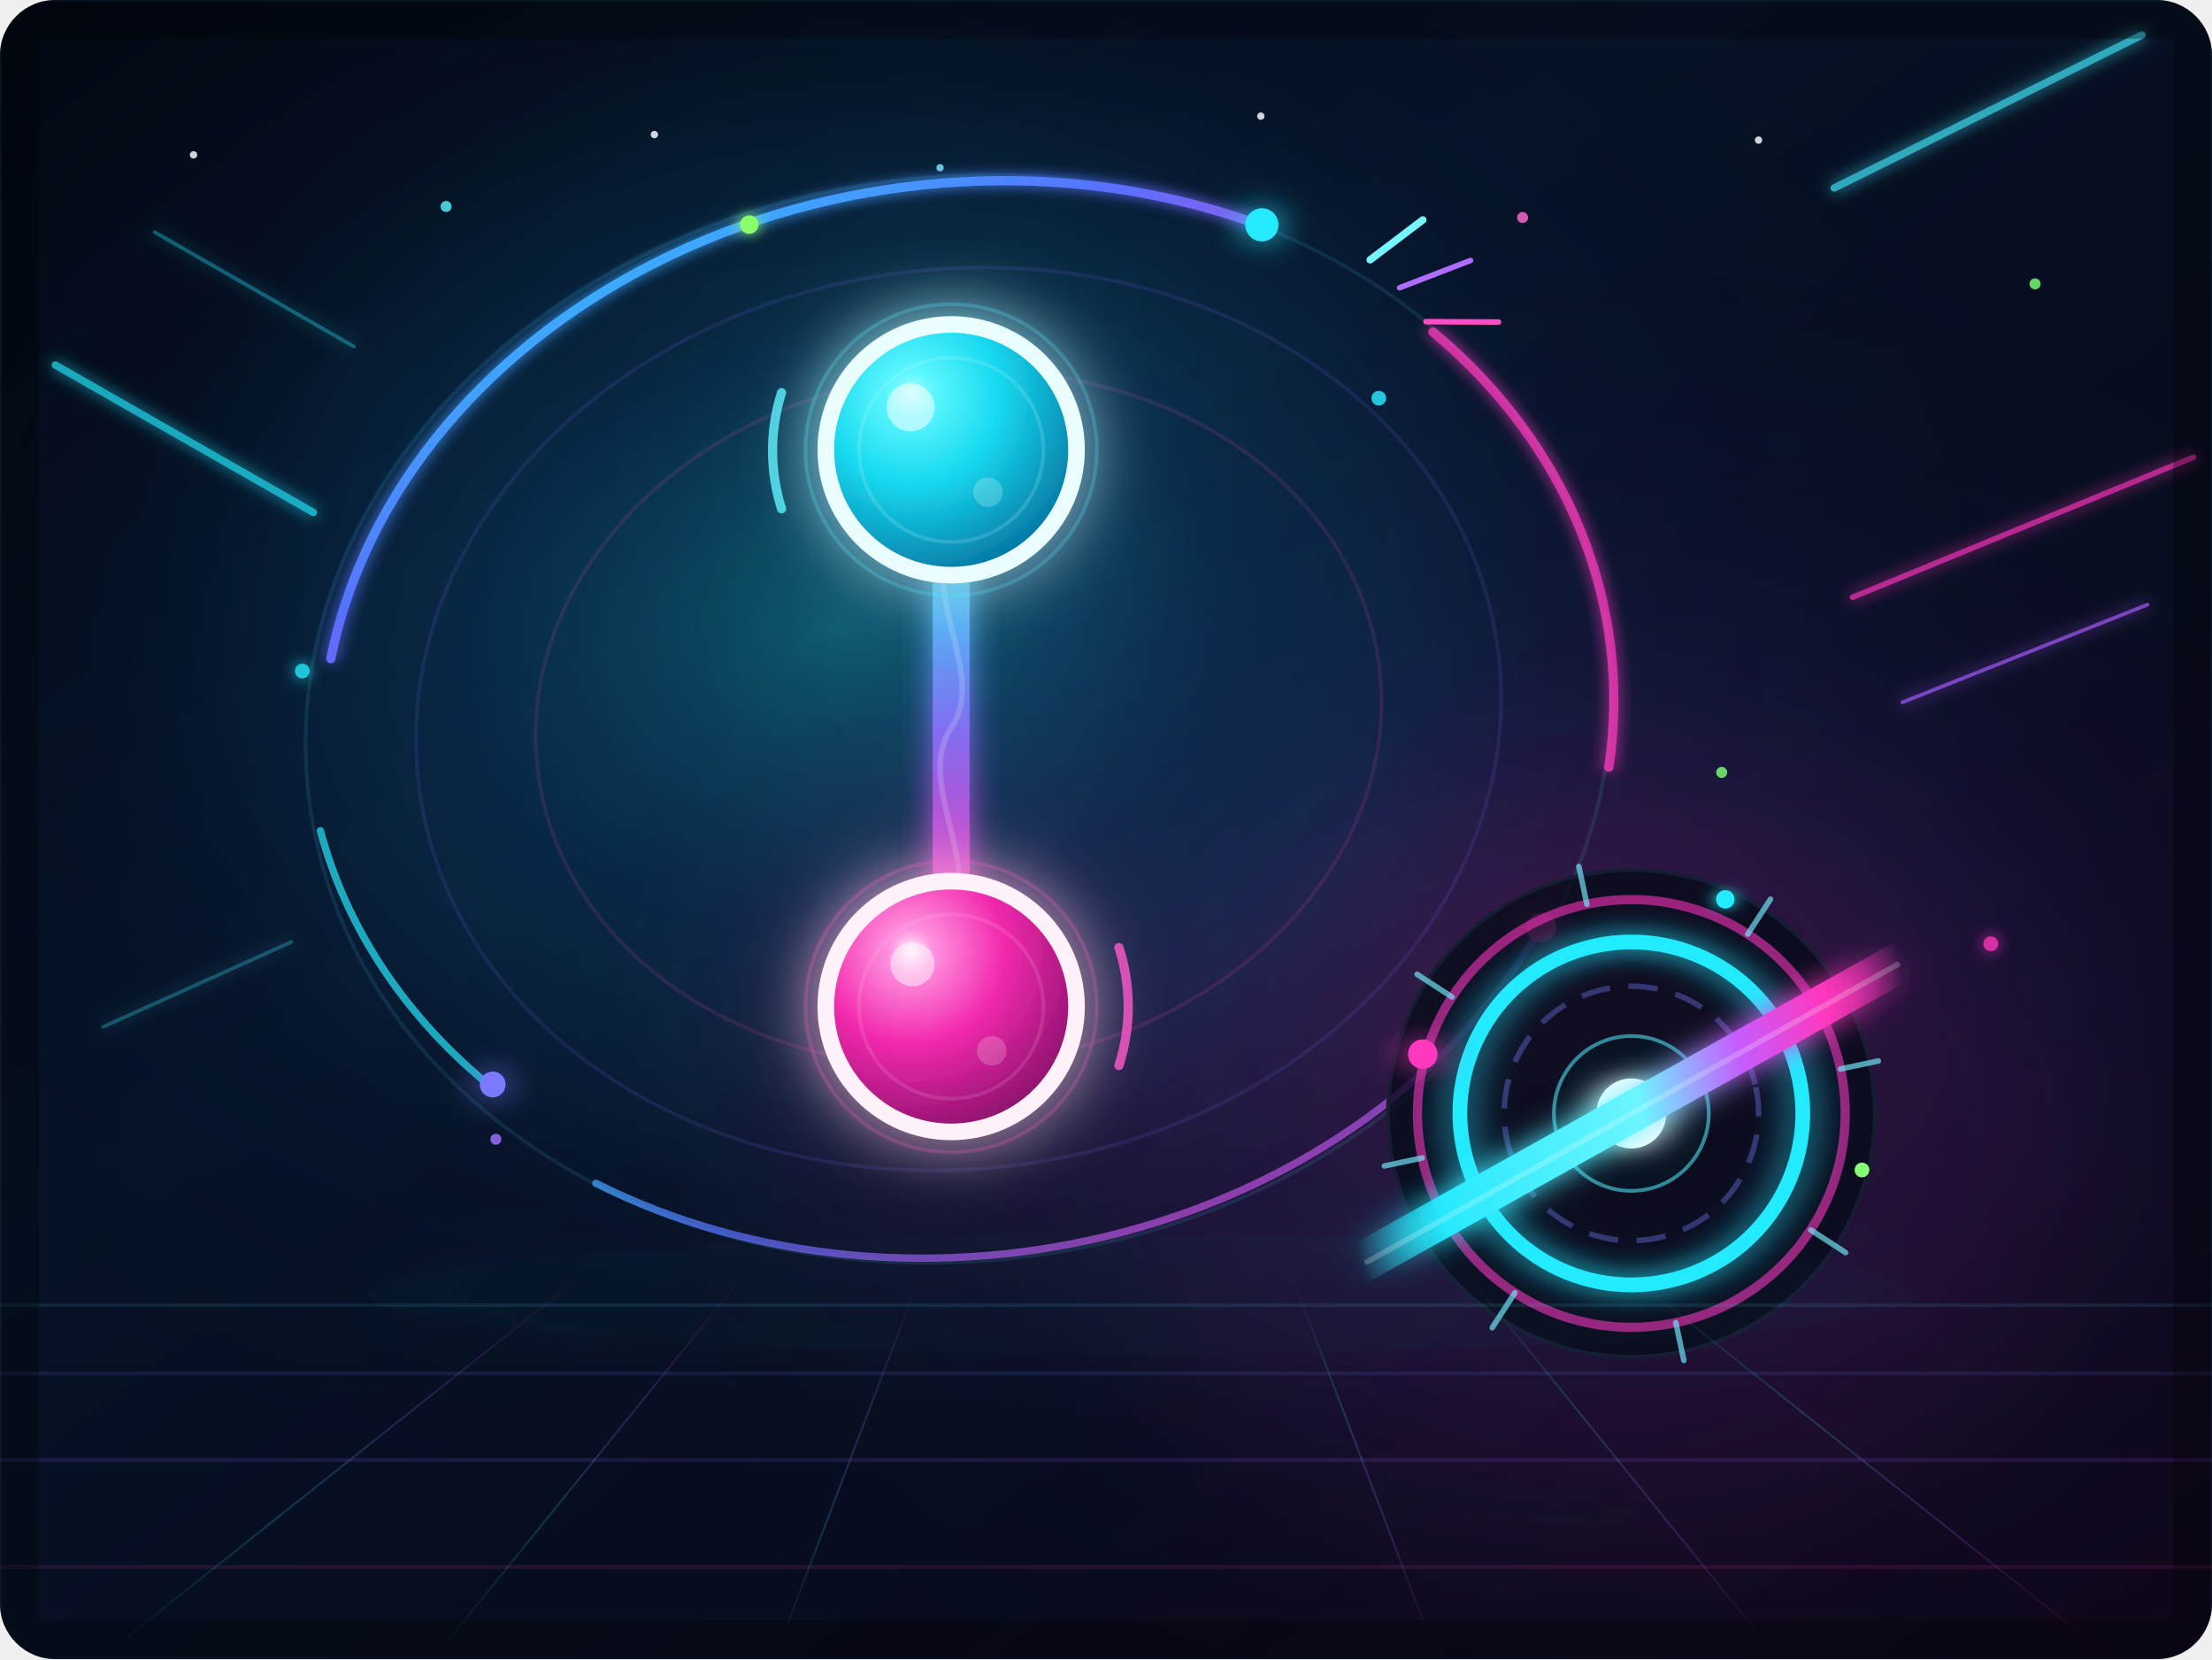
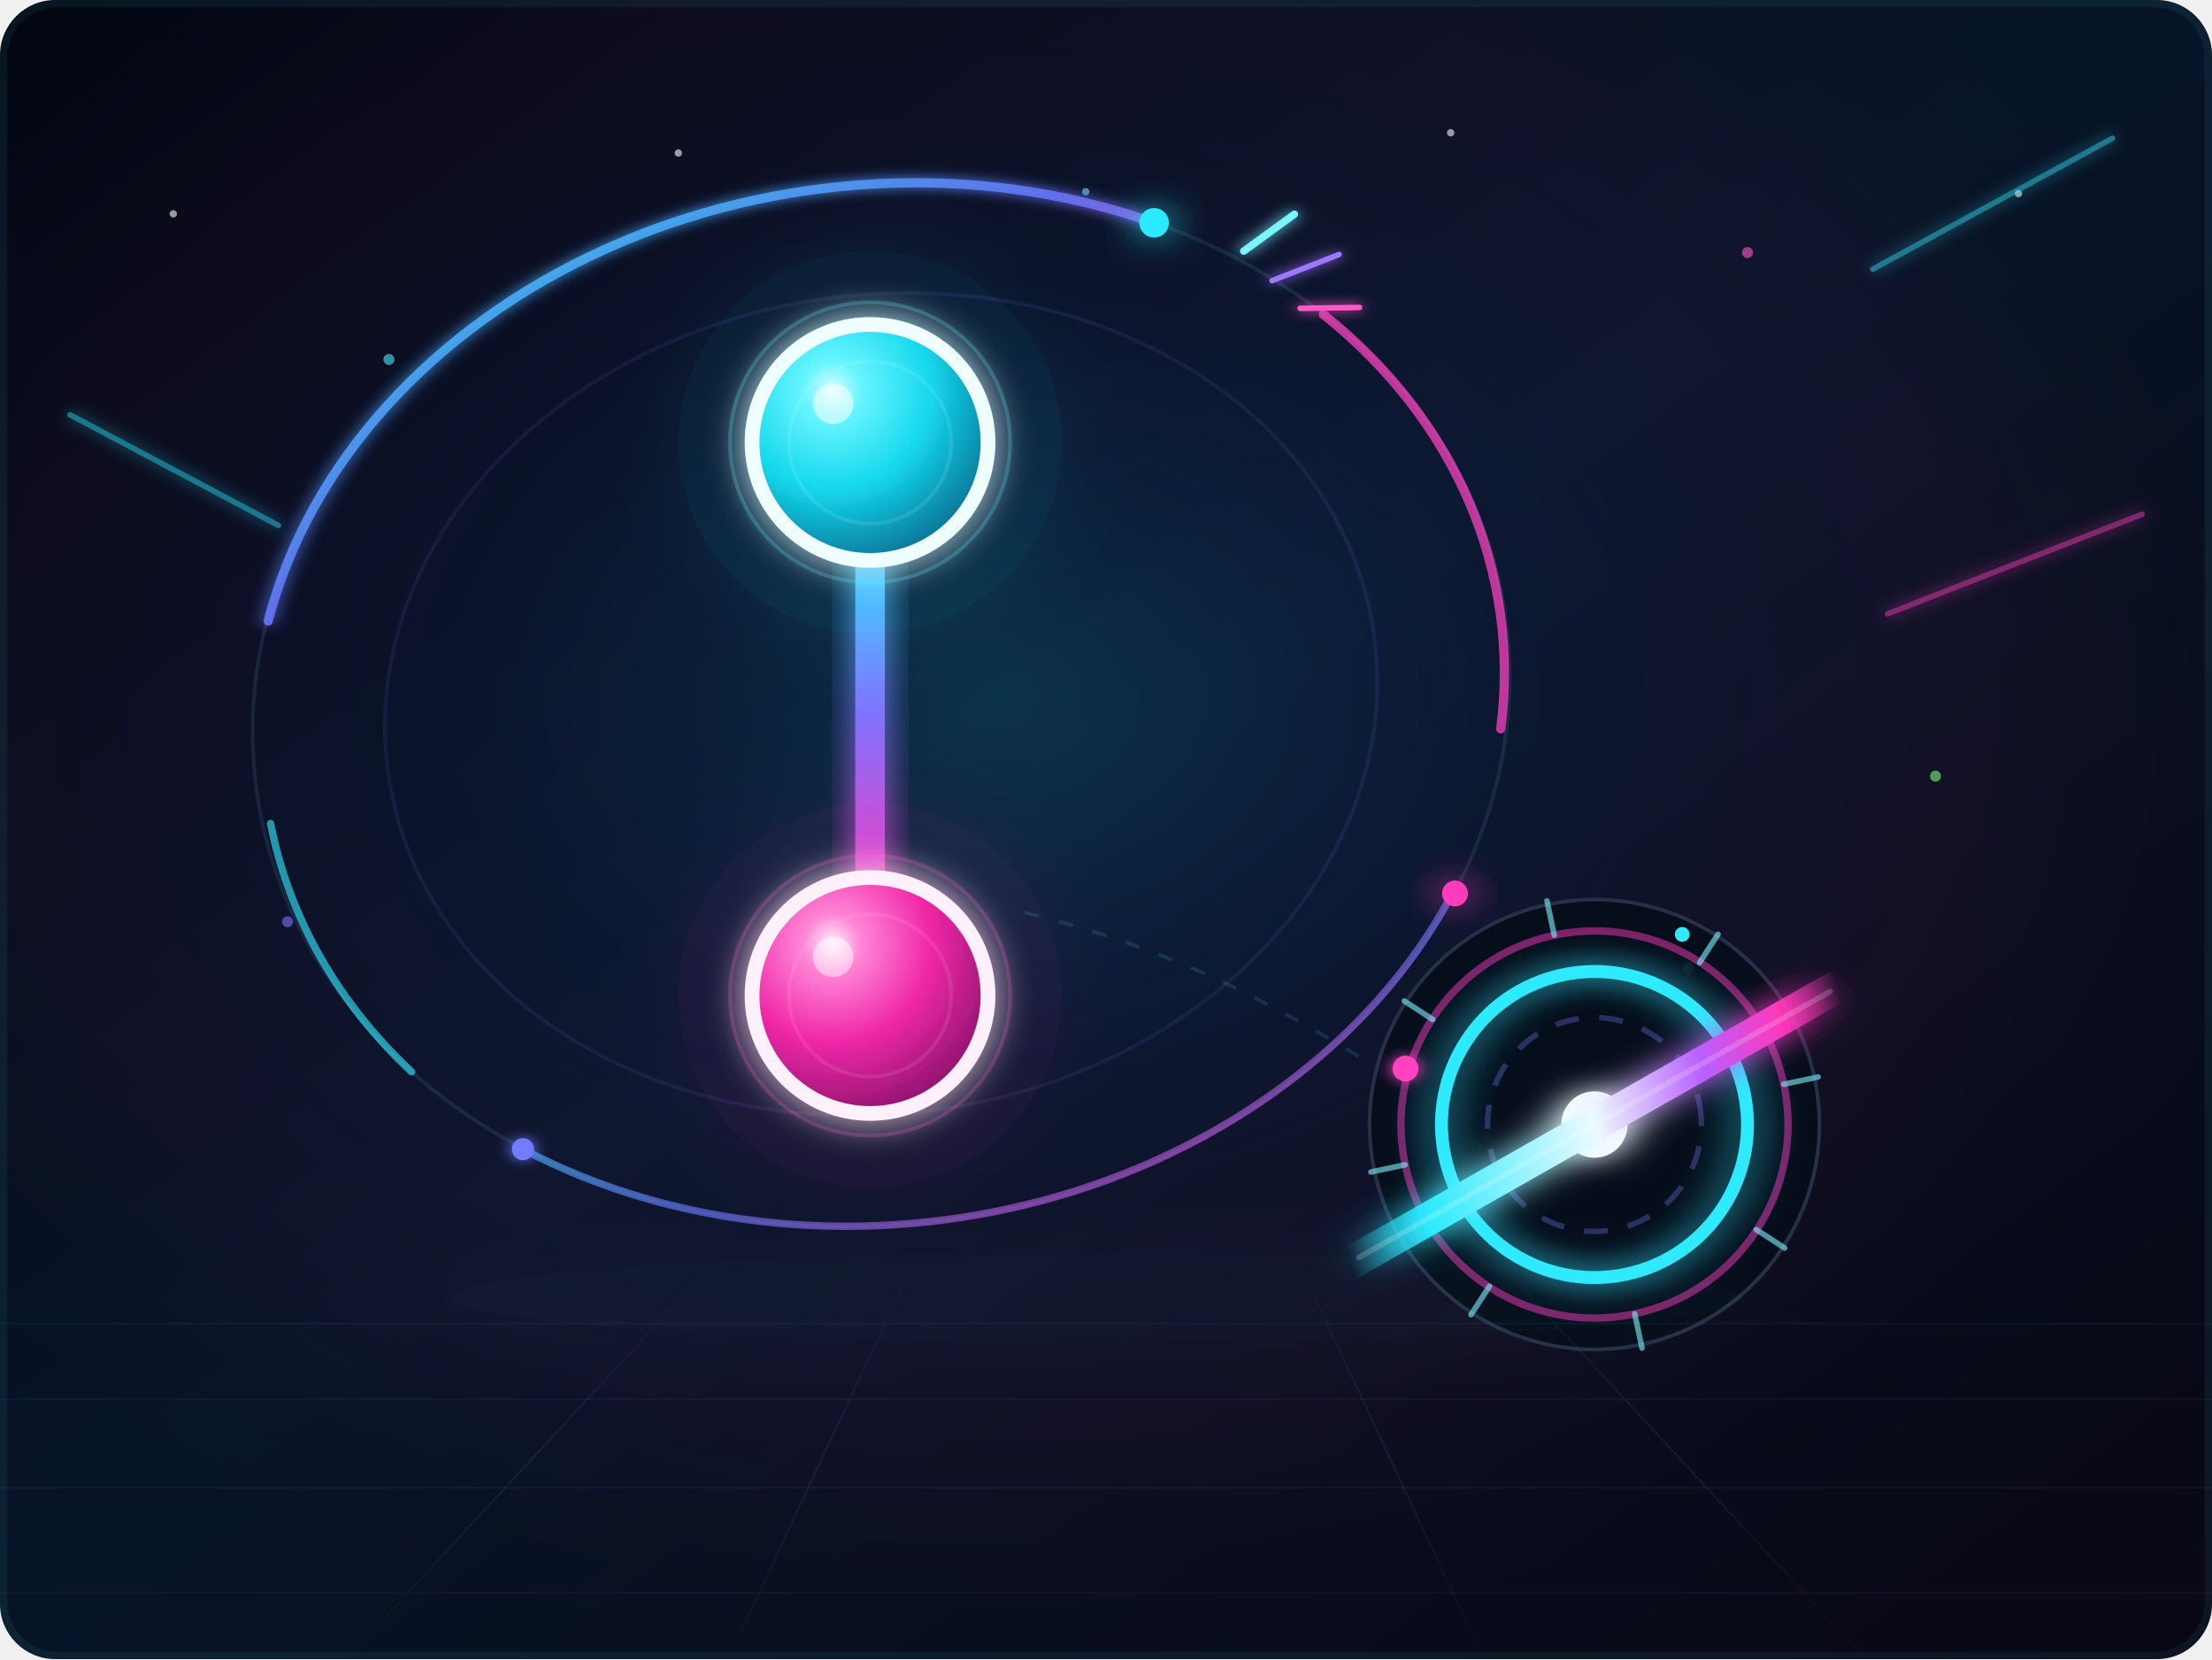
<svg xmlns="http://www.w3.org/2000/svg" viewBox="0 0 1200 900" role="img" aria-labelledby="title desc">
  <defs>
    <linearGradient id="bg" x1="0" y1="0" x2="1" y2="1">
-       <stop offset="0" stop-color="#020711" />
-       <stop offset=".38" stop-color="#061226" />
-       <stop offset=".7" stop-color="#070b1d" />
-       <stop offset="1" stop-color="#100519" />
+       <stop offset="0" stop-color="#020611" />
+       <stop offset="0.48" stop-color="#071427" />
+       <stop offset="1" stop-color="#090713" />
    </linearGradient>
-     <radialGradient id="cyanAura" cx="38%" cy="38%" r="58%">
-       <stop offset="0" stop-color="#20eaff" stop-opacity=".28" />
-       <stop offset=".32" stop-color="#147fff" stop-opacity=".09" />
-       <stop offset="1" stop-color="#020711" stop-opacity="0" />
+     <radialGradient id="sceneGlow" cx="45%" cy="42%" r="62%">
+       <stop offset="0" stop-color="#21dcff" stop-opacity=".16" />
+       <stop offset=".38" stop-color="#5668ff" stop-opacity=".055" />
+       <stop offset=".72" stop-color="#ff2db8" stop-opacity=".035" />
+       <stop offset="1" stop-color="#000" stop-opacity="0" />
    </radialGradient>
-     <radialGradient id="pinkAura" cx="72%" cy="61%" r="50%">
-       <stop offset="0" stop-color="#ff2ebd" stop-opacity=".18" />
-       <stop offset=".36" stop-color="#8a54ff" stop-opacity=".08" />
-       <stop offset="1" stop-color="#020711" stop-opacity="0" />
+     <radialGradient id="cyanOrb" cx="34%" cy="28%" r="76%">
+       <stop offset="0" stop-color="#d9fdff" />
+       <stop offset=".16" stop-color="#68f5ff" />
+       <stop offset=".55" stop-color="#14d8ed" />
+       <stop offset="1" stop-color="#087397" />
    </radialGradient>
-     <radialGradient id="cyanOrb" cx="34%" cy="28%" r="74%">
-       <stop offset="0" stop-color="#b9fbff" />
-       <stop offset=".12" stop-color="#5df7ff" />
-       <stop offset=".48" stop-color="#17d9ef" />
-       <stop offset="1" stop-color="#047aa6" />
-     </radialGradient>
-     <radialGradient id="pinkOrb" cx="34%" cy="28%" r="74%">
+     <radialGradient id="pinkOrb" cx="34%" cy="28%" r="76%">
      <stop offset="0" stop-color="#fff0fb" />
-       <stop offset=".12" stop-color="#ff91de" />
-       <stop offset=".5" stop-color="#f229ad" />
-       <stop offset="1" stop-color="#8f126e" />
+       <stop offset=".16" stop-color="#ff86d7" />
+       <stop offset=".55" stop-color="#f027a8" />
+       <stop offset="1" stop-color="#8e146d" />
    </radialGradient>
    <linearGradient id="beam" x1="0" y1="0" x2="0" y2="1">
-       <stop offset="0" stop-color="#36f1ff" />
-       <stop offset=".5" stop-color="#8a72ff" />
-       <stop offset="1" stop-color="#ff38be" />
+       <stop offset="0" stop-color="#31efff" />
+       <stop offset=".48" stop-color="#7e74ff" />
+       <stop offset="1" stop-color="#ff35b9" />
    </linearGradient>
-     <linearGradient id="gateSlash" x1="0" y1="0" x2="1" y2="0">
-       <stop offset="0" stop-color="#28eaff" stop-opacity="0" />
-       <stop offset=".16" stop-color="#28eaff" />
-       <stop offset=".52" stop-color="#6cf5ff" />
-       <stop offset=".7" stop-color="#c55dff" />
-       <stop offset=".86" stop-color="#ff37bd" />
-       <stop offset="1" stop-color="#ff37bd" stop-opacity="0" />
+     <linearGradient id="orbitStroke" x1="0" y1="0" x2="1" y2="1">
+       <stop offset="0" stop-color="#2cecff" />
+       <stop offset=".5" stop-color="#6879ff" />
+       <stop offset="1" stop-color="#ff39bd" />
    </linearGradient>
-     <linearGradient id="orbitGrad" x1="0" y1="0" x2="1" y2="1">
-       <stop offset="0" stop-color="#1eeaff" />
-       <stop offset=".46" stop-color="#596fff" />
-       <stop offset="1" stop-color="#ff35bc" />
+     <linearGradient id="gateLine" x1="0" y1="0" x2="1" y2="0">
+       <stop offset="0" stop-color="#2deaff" stop-opacity="0" />
+       <stop offset=".16" stop-color="#2deaff" />
+       <stop offset=".5" stop-color="#ecfaff" />
+       <stop offset=".72" stop-color="#b95fff" />
+       <stop offset=".88" stop-color="#ff39bc" />
+       <stop offset="1" stop-color="#ff39bc" stop-opacity="0" />
    </linearGradient>
-     <linearGradient id="gridGrad" x1="0" y1="0" x2="1" y2="0">
-       <stop offset="0" stop-color="#1cecff" stop-opacity="0" />
-       <stop offset=".35" stop-color="#2ce6ff" stop-opacity=".3" />
-       <stop offset=".68" stop-color="#b05aff" stop-opacity=".32" />
-       <stop offset="1" stop-color="#ff34bc" stop-opacity="0" />
+     <linearGradient id="gridFade" x1="0" y1="0" x2="1" y2="0">
+       <stop offset="0" stop-color="#20e8ff" stop-opacity="0" />
+       <stop offset=".5" stop-color="#6c75ff" stop-opacity=".24" />
+       <stop offset="1" stop-color="#ff39bc" stop-opacity="0" />
    </linearGradient>
-     <filter id="blur40" x="-80%" y="-80%" width="260%" height="260%">
-       <feGaussianBlur stdDeviation="40" />
-     </filter>
-     <filter id="glow18" x="-80%" y="-80%" width="260%" height="260%">
-       <feGaussianBlur stdDeviation="18" result="b" />
+     <filter id="glow20" x="-80%" y="-80%" width="260%" height="260%">
+       <feGaussianBlur stdDeviation="20" result="b" />
      <feMerge>
        <feMergeNode in="b" />
        <feMergeNode in="SourceGraphic" />
      </feMerge>
    </filter>
-     <filter id="glow9" x="-80%" y="-80%" width="260%" height="260%">
-       <feGaussianBlur stdDeviation="9" result="b" />
+     <filter id="glow10" x="-80%" y="-80%" width="260%" height="260%">
+       <feGaussianBlur stdDeviation="10" result="b" />
      <feMerge>
        <feMergeNode in="b" />
        <feMergeNode in="SourceGraphic" />
      </feMerge>
    </filter>
    <filter id="glow4" x="-80%" y="-80%" width="260%" height="260%">
      <feGaussianBlur stdDeviation="4" result="b" />
      <feMerge>
        <feMergeNode in="b" />
        <feMergeNode in="SourceGraphic" />
      </feMerge>
    </filter>
    <clipPath id="clip">
      <rect width="1200" height="900" rx="30" />
    </clipPath>
  </defs>
  <g clip-path="url(#clip)">
    <rect width="1200" height="900" fill="url(#bg)" />
-     <rect width="1200" height="900" fill="url(#cyanAura)" />
-     <rect width="1200" height="900" fill="url(#pinkAura)" />
-     <ellipse cx="465" cy="335" rx="330" ry="285" fill="#0ae5ff" opacity=".055" filter="url(#blur40)" />
-     <ellipse cx="870" cy="625" rx="265" ry="220" fill="#ff2ebd" opacity=".055" filter="url(#blur40)" />
-     <g opacity=".7" filter="url(#glow4)" stroke-linecap="round">
-       <path d="M30 198 170 278" stroke="#21e9ff" stroke-width="4" />
-       <path d="M84 126 192 188" stroke="#21e9ff" stroke-opacity=".5" stroke-width="2" />
-       <path d="M995 102 1162 19" stroke="#43eaff" stroke-width="4" />
-       <path d="M1005 324 1190 248" stroke="#ff36be" stroke-width="3" />
-       <path d="M1032 381 1165 328" stroke="#a75bff" stroke-width="2" />
-       <path d="M158 511 56 557" stroke="#3be9ff" stroke-opacity=".4" stroke-width="2" />
+     <rect width="1200" height="900" fill="url(#sceneGlow)" />
+     <g opacity=".58">
+       <circle cx="94" cy="116" r="2" fill="#fff" />
+       <circle cx="211" cy="195" r="3" fill="#4ceeff" />
+       <circle cx="368" cy="83" r="2" fill="#fff" />
+       <circle cx="589" cy="104" r="2" fill="#79efff" />
+       <circle cx="787" cy="72" r="2" fill="#fff" />
+       <circle cx="948" cy="137" r="3" fill="#ff5dc9" />
+       <circle cx="1095" cy="105" r="2" fill="#fff" />
+       <circle cx="1050" cy="421" r="3" fill="#83ff76" />
+       <circle cx="156" cy="500" r="3" fill="#7d72ff" />
+       <circle cx="916" cy="525" r="3" fill="#45ecff" />
    </g>
-     <g opacity=".82">
-       <circle cx="105" cy="84" r="2" fill="#fff" />
-       <circle cx="242" cy="112" r="3" fill="#59efff" />
-       <circle cx="355" cy="73" r="2" fill="#fff" />
-       <circle cx="510" cy="91" r="2" fill="#7defff" />
-       <circle cx="684" cy="63" r="2" fill="#fff" />
-       <circle cx="826" cy="118" r="3" fill="#ff69ce" />
-       <circle cx="954" cy="76" r="2" fill="#fff" />
-       <circle cx="1104" cy="154" r="3" fill="#7dff78" />
-       <circle cx="164" cy="364" r="4" fill="#27eaff" filter="url(#glow4)" />
-       <circle cx="1080" cy="512" r="4" fill="#ff36bd" filter="url(#glow4)" />
-       <circle cx="934" cy="419" r="3" fill="#78ff72" />
-       <circle cx="269" cy="618" r="3" fill="#a070ff" />
-       <circle cx="748" cy="216" r="4" fill="#2deaff" />
-     </g>
-     <g transform="translate(520 390) rotate(-7)" fill="none">
-       <ellipse rx="355" ry="294" stroke="#53dfff" stroke-opacity=".11" stroke-width="2" />
-       <ellipse rx="295" ry="244" stroke="#8a66ff" stroke-opacity=".13" stroke-width="2" />
-       <ellipse rx="230" ry="188" stroke="#ff46c3" stroke-opacity=".13" stroke-width="2" />
-       <path d="M-334-74A355 294 0 0 1 191-248" stroke="url(#orbitGrad)" stroke-width="5" stroke-linecap="round" filter="url(#glow4)" />
-       <path d="M281-177A355 294 0 0 1 347 69" stroke="#ff3abd" stroke-width="5" stroke-linecap="round" opacity=".8" filter="url(#glow4)" />
-       <path d="M297 154A355 294 0 0 1 -226 226" stroke="url(#orbitGrad)" stroke-width="4" stroke-linecap="round" opacity=".72" />
-       <path d="M-279 164A355 294 0 0 1 -351 18" stroke="#28eaff" stroke-width="4" stroke-linecap="round" opacity=".68" />
-       <circle cx="196" cy="-246" r="9" fill="#25eaff" stroke="none" filter="url(#glow9)" />
-       <circle cx="300" cy="151" r="8" fill="#ff36bd" stroke="none" filter="url(#glow9)" />
-       <circle cx="-275" cy="166" r="7" fill="#7a79ff" stroke="none" filter="url(#glow9)" />
-       <circle cx="-80" cy="-280" r="5" fill="#8cff69" stroke="none" filter="url(#glow4)" />
-       <g transform="translate(252 -220)" fill="none" stroke-linecap="round">
-         <path d="M0 0 31-18" stroke="#76f5ff" stroke-width="4" />
-         <path d="M14 17 54 7" stroke="#ae6dff" stroke-width="3" />
-         <path d="M26 37 65 42" stroke="#ff4bc5" stroke-width="3" />
+     <g transform="translate(478 382) rotate(-8)" fill="none">
+       <ellipse rx="342" ry="282" stroke="#7fefff" stroke-opacity=".10" stroke-width="2" />
+       <ellipse rx="270" ry="222" stroke="#9378ff" stroke-opacity=".10" stroke-width="2" />
+       <path d="M-323-91A342 282 0 0 1 181-239" stroke="url(#orbitStroke)" stroke-width="5" stroke-linecap="round" opacity=".9" filter="url(#glow4)" />
+       <path d="M267-176A342 282 0 0 1 331 60" stroke="#ff42c1" stroke-width="5" stroke-linecap="round" opacity=".74" />
+       <path d="M291 147A342 282 0 0 1 -226 212" stroke="url(#orbitStroke)" stroke-width="4" stroke-linecap="round" opacity=".62" />
+       <path d="M-280 162A342 282 0 0 1 -337 18" stroke="#31eaff" stroke-width="4" stroke-linecap="round" opacity=".62" />
+       <circle cx="183" cy="-238" r="8" fill="#2ceaff" stroke="none" filter="url(#glow10)" />
+       <circle cx="294" cy="145" r="7" fill="#ff3dbc" stroke="none" filter="url(#glow10)" />
+       <circle cx="-226" cy="212" r="6" fill="#717cff" stroke="none" filter="url(#glow4)" />
+       <g transform="translate(229 -216)" stroke-linecap="round" filter="url(#glow4)">
+         <path d="M0 0 30-16" stroke="#79f5ff" stroke-width="4" />
+         <path d="M13 18 51 9" stroke="#9d77ff" stroke-width="3" />
+         <path d="M26 35 58 39" stroke="#ff58c7" stroke-width="3" />
      </g>
    </g>
-     <g transform="translate(516 395)">
-       <rect x="-10" y="-112" width="20" height="224" rx="10" fill="url(#beam)" opacity=".92" filter="url(#glow9)" />
-       <path d="M0-115C-18-70 20-30 0 0S18 72 0 115" fill="none" stroke="#fff" stroke-opacity=".18" stroke-width="3" />
-       <circle cy="-151" r="112" fill="#19e4ff" opacity=".09" filter="url(#blur40)" />
-       <circle cy="151" r="112" fill="#ff2dbb" opacity=".09" filter="url(#blur40)" />
-       <circle cy="-151" r="79" fill="none" stroke="#24ebff" stroke-opacity=".26" stroke-width="2" />
-       <circle cy="-151" r="68" fill="url(#cyanOrb)" stroke="#eafdff" stroke-width="9" filter="url(#glow18)" />
-       <circle cy="-151" r="50" fill="none" stroke="#bdfbff" stroke-opacity=".18" stroke-width="2" />
-       <circle cx="-22" cy="-174" r="13" fill="#fff" opacity=".52" />
-       <circle cx="20" cy="-128" r="8" fill="#d9ffff" opacity=".24" />
-       <circle cy="151" r="79" fill="none" stroke="#ff35bc" stroke-opacity=".25" stroke-width="2" />
-       <circle cy="151" r="68" fill="url(#pinkOrb)" stroke="#fff2fb" stroke-width="9" filter="url(#glow18)" />
-       <circle cy="151" r="50" fill="none" stroke="#ffd0ef" stroke-opacity=".14" stroke-width="2" />
-       <circle cx="-21" cy="128" r="12" fill="#fff" opacity=".48" />
-       <circle cx="22" cy="175" r="8" fill="#ffe4f6" opacity=".22" />
-       <path d="M-92-182A104 104 0 0 0-92-119" fill="none" stroke="#61f3ff" stroke-width="5" stroke-linecap="round" opacity=".8" />
-       <path d="M91 119A104 104 0 0 1 91 183" fill="none" stroke="#ff5aca" stroke-width="5" stroke-linecap="round" opacity=".8" />
+     <g transform="translate(472 390)">
+       <rect x="-8" y="-112" width="16" height="224" rx="8" fill="url(#beam)" filter="url(#glow10)" />
+       <circle cy="-150" r="104" fill="#18e6ff" opacity=".07" filter="url(#glow20)" />
+       <circle cy="150" r="104" fill="#ff2db8" opacity=".065" filter="url(#glow20)" />
+       <circle cy="-150" r="76" fill="none" stroke="#39efff" stroke-opacity=".24" stroke-width="2" />
+       <circle cy="-150" r="64" fill="url(#cyanOrb)" stroke="#effeff" stroke-width="8" filter="url(#glow10)" />
+       <circle cy="-150" r="44" fill="none" stroke="#d5fdff" stroke-opacity=".12" stroke-width="2" />
+       <circle cx="-20" cy="-171" r="11" fill="#fff" opacity=".52" />
+       <circle cy="150" r="76" fill="none" stroke="#ff47c2" stroke-opacity=".22" stroke-width="2" />
+       <circle cy="150" r="64" fill="url(#pinkOrb)" stroke="#fff1fb" stroke-width="8" filter="url(#glow10)" />
+       <circle cy="150" r="44" fill="none" stroke="#ffe1f4" stroke-opacity=".11" stroke-width="2" />
+       <circle cx="-20" cy="129" r="11" fill="#fff" opacity=".48" />
    </g>
-     <g transform="translate(885 604) rotate(-12)">
-       <circle r="132" fill="#040b17" fill-opacity=".78" stroke="#151d33" stroke-width="2" />
-       <circle r="116" fill="none" stroke="#ff35bd" stroke-opacity=".58" stroke-width="5" />
-       <circle r="93" fill="none" stroke="#24eaff" stroke-width="8" filter="url(#glow9)" />
-       <circle r="69" fill="none" stroke="#7581ff" stroke-opacity=".36" stroke-width="3" stroke-dasharray="16 10" />
-       <circle r="42" fill="#081323" stroke="#50efff" stroke-opacity=".55" stroke-width="2" />
-       <circle r="19" fill="#f7fdff" filter="url(#glow9)" />
-       <path d="M-161 49 160-50" stroke="url(#gateSlash)" stroke-width="22" stroke-linecap="round" filter="url(#glow9)" />
-       <path d="M-157 49 158-49" stroke="#fff" stroke-opacity=".22" stroke-width="3" stroke-linecap="round" />
-       <path d="M0-116V-137M82-82 98-98M116 0H137M82 82 98 98M0 116V137M-82 82-98 98M-116 0H-137M-82-82-98-98" stroke="#74edff" stroke-opacity=".66" stroke-width="3" stroke-linecap="round" />
-       <circle cx="-104" cy="-55" r="8" fill="#ff38be" filter="url(#glow9)" />
-       <circle cx="74" cy="-103" r="5" fill="#28eaff" filter="url(#glow4)" />
-       <circle cx="116" cy="56" r="4" fill="#87ff72" />
+     <path d="M556 495C650 518 706 554 770 593" fill="none" stroke="#5ddfff" stroke-opacity=".13" stroke-width="2" stroke-dasharray="8 11" />
+     <g transform="translate(865 610) rotate(-12)">
+       <circle r="122" fill="#050d1a" fill-opacity=".88" stroke="#263047" stroke-width="2" />
+       <circle r="105" fill="none" stroke="#ff3abc" stroke-opacity=".48" stroke-width="4" />
+       <circle r="83" fill="none" stroke="#2deaff" stroke-width="7" filter="url(#glow10)" />
+       <circle r="58" fill="none" stroke="#7e82ff" stroke-opacity=".30" stroke-width="3" stroke-dasharray="13 11" />
+       <circle r="18" fill="#f6fdff" filter="url(#glow10)" />
+       <path d="M-145 46 145-46" stroke="url(#gateLine)" stroke-width="18" stroke-linecap="round" filter="url(#glow10)" />
+       <path d="M-140 44 140-44" stroke="#fff" stroke-opacity=".18" stroke-width="3" stroke-linecap="round" />
+       <path d="M0-105V-124M74-74 87-87M105 0H124M74 74 87 87M0 105V124M-74 74-87 87M-105 0H-124M-74-74-87-87" stroke="#7ff3ff" stroke-opacity=".6" stroke-width="3" stroke-linecap="round" />
+       <circle cx="-94" cy="-51" r="7" fill="#ff42c0" filter="url(#glow4)" />
+       <circle cx="68" cy="-91" r="4" fill="#32eaff" />
    </g>
-     <g opacity=".66">
-       <ellipse cx="620" cy="702" rx="420" ry="32" fill="#44eaff" opacity=".035" filter="url(#glow18)" />
-       <path d="M0 708H1200" stroke="#46e6ff" stroke-opacity=".16" stroke-width="2" />
-       <path d="M0 745H1200" stroke="#6b7dff" stroke-opacity=".2" stroke-width="2" />
-       <path d="M0 792H1200" stroke="#9a63ff" stroke-opacity=".23" stroke-width="2" />
-       <path d="M0 850H1200" stroke="#ff3dbf" stroke-opacity=".18" stroke-width="2" />
-       <path d="M600 690V900" stroke="url(#gridGrad)" stroke-width="2" />
-       <path d="M500 690 420 900" stroke="url(#gridGrad)" />
-       <path d="M700 690 780 900" stroke="url(#gridGrad)" />
-       <path d="M405 690 235 900" stroke="url(#gridGrad)" />
-       <path d="M795 690 965 900" stroke="url(#gridGrad)" />
-       <path d="M318 690 54 900" stroke="url(#gridGrad)" />
-       <path d="M882 690 1146 900" stroke="url(#gridGrad)" />
+     <g stroke-linecap="round" opacity=".48" filter="url(#glow4)">
+       <path d="M38 225 151 285" stroke="#2ceaff" stroke-width="3" />
+       <path d="M1016 146 1146 75" stroke="#36eaff" stroke-width="3" />
+       <path d="M1024 333 1162 279" stroke="#ff42bf" stroke-width="3" />
    </g>
-     <rect width="1200" height="900" fill="none" stroke="#62eaff" stroke-opacity=".08" stroke-width="2" />
-     <path d="M0 0H1200V900H0Z" fill="none" stroke="#000" stroke-opacity=".3" stroke-width="42" />
+     <g opacity=".52">
+       <path d="M0 718H1200" stroke="#38e6ff" stroke-opacity=".11" />
+       <path d="M0 759H1200" stroke="#7177ff" stroke-opacity=".14" />
+       <path d="M0 807H1200" stroke="#a761ff" stroke-opacity=".16" />
+       <path d="M0 864H1200" stroke="#ff3dbd" stroke-opacity=".13" />
+       <path d="M600 684V900" stroke="url(#gridFade)" />
+       <path d="M496 684 395 900" stroke="url(#gridFade)" />
+       <path d="M704 684 805 900" stroke="url(#gridFade)" />
+       <path d="M388 684 188 900" stroke="url(#gridFade)" />
+       <path d="M812 684 1012 900" stroke="url(#gridFade)" />
+     </g>
+     <ellipse cx="595" cy="704" rx="350" ry="24" fill="#61e7ff" opacity=".025" filter="url(#glow20)" />
+     <rect x="2" y="2" width="1196" height="896" rx="29" fill="none" stroke="#55e8ff" stroke-opacity=".07" stroke-width="4" />
  </g>
</svg>
